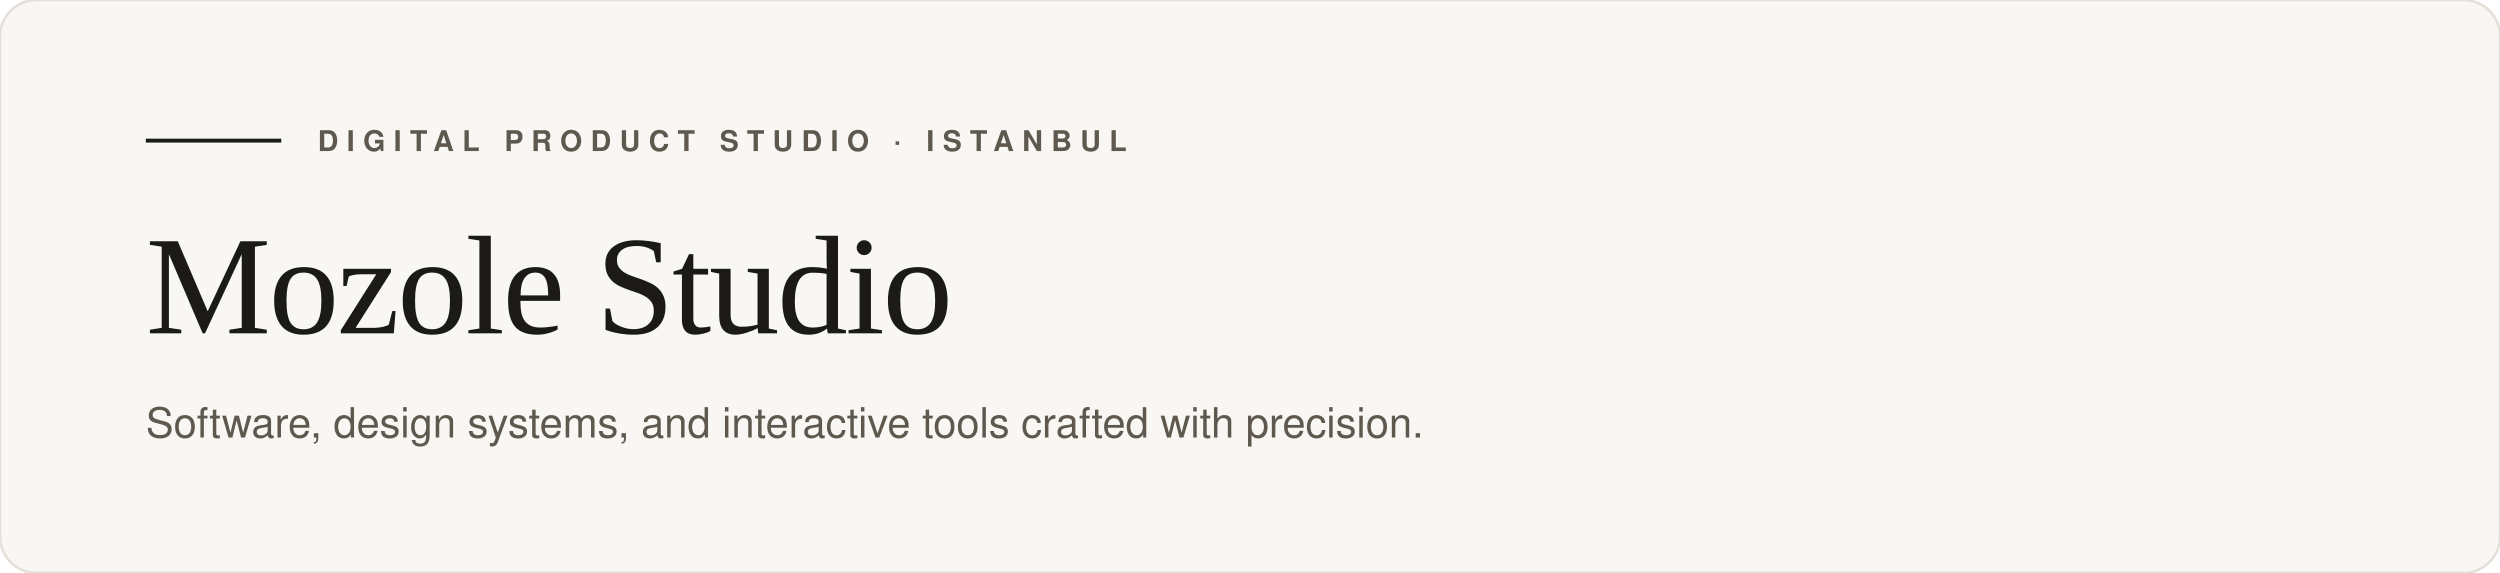
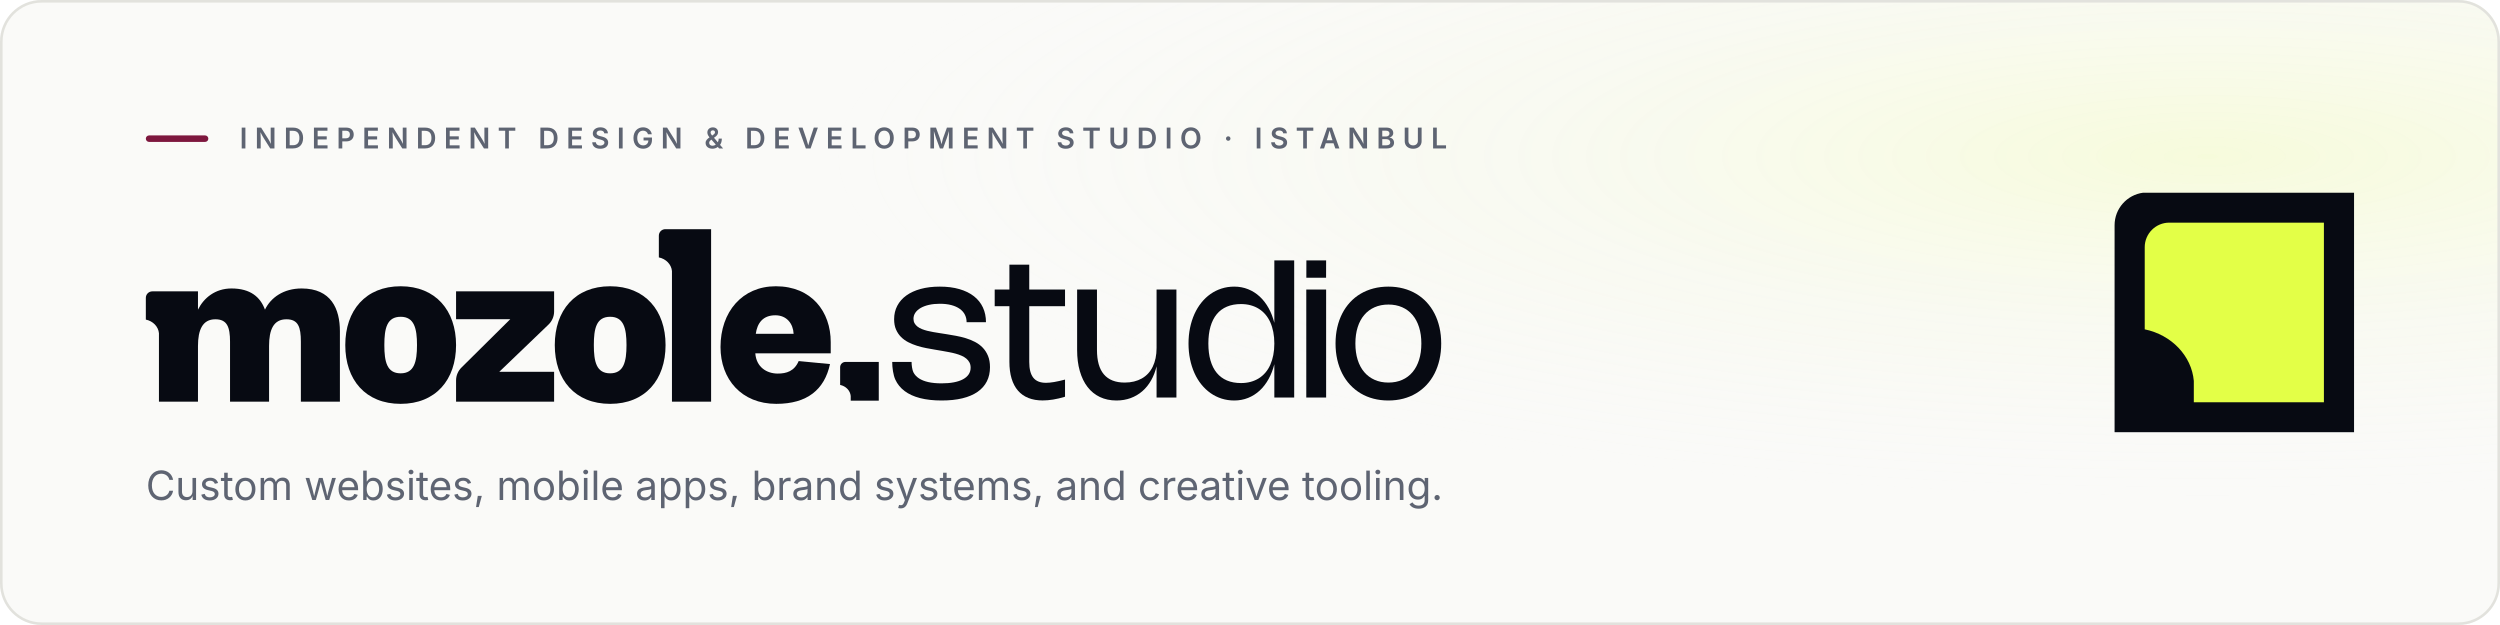
- <svg xmlns="http://www.w3.org/2000/svg" width="960" height="220" viewBox="0 0 960 220" fill="none">
-   <rect width="960" height="220" rx="14" fill="#F8F7F4" stroke="#E5E0D8" stroke-width="1" />
-   <line x1="56" y1="54" x2="108" y2="54" stroke="#1B1A17" stroke-width="1.5" />
-   <text x="122" y="58" fill="#5E584E" font-family="-apple-system, BlinkMacSystemFont, 'Segoe UI', Helvetica, Arial, sans-serif" font-size="11" font-weight="600" letter-spacing="3.2">DIGITAL PRODUCT STUDIO · ISTANBUL</text>
-   <text x="56" y="128" fill="#1B1A17" font-family="Georgia, 'Times New Roman', serif" font-size="54" font-weight="400" letter-spacing="-0.8">Mozole Studio</text>
-   <text x="56" y="168" fill="#5E584E" font-family="-apple-system, BlinkMacSystemFont, 'Segoe UI', Helvetica, Arial, sans-serif" font-size="16" font-weight="400">Software, design systems, and interactive tools crafted with precision.</text>
+ <svg xmlns="http://www.w3.org/2000/svg" width="960" height="240" viewBox="0 0 960 240" fill="none" role="img" aria-label="Mozole Studio — Independent Design &amp; Development Studio, Istanbul">
+   <defs>
+     <clipPath id="card-clip">
+       <rect width="960" height="240" rx="16" />
+     </clipPath>
+     <radialGradient id="light-glow" cx="88%" cy="25%" r="55%">
+       <stop offset="0%" stop-color="#e3ff47" stop-opacity="0.16" />
+       <stop offset="100%" stop-color="#fafaf8" stop-opacity="0" />
+     </radialGradient>
+   </defs>
+   <g clip-path="url(#card-clip)">
+     <rect width="960" height="240" fill="#fafaf8" />
+     <rect width="960" height="240" fill="url(#light-glow)" />
+     <rect x="56" y="52" width="24" height="2.5" rx="1.25" fill="#7d173e" />
+     <text x="92" y="57" fill="#5e6472" font-family="-apple-system, BlinkMacSystemFont, 'Segoe UI', Inter, Helvetica, Arial, sans-serif" font-size="11" font-weight="600" letter-spacing="2.8">INDEPENDENT DESIGN &amp; DEVELOPMENT STUDIO · ISTANBUL</text>
+     <g transform="translate(56, 88) scale(0.258)" fill="#070a12">
+       <path d="M379.294 84.972 C326.933 84.972 296.851 121.095 296.851 172.486 C296.851 224.25 326.933 260 379.294 260 C431.297 260 461.737 224.25 461.737 172.486 C461.737 121.095 431.297 84.972 379.294 84.972 Z M379.294 214.567 C358.852 214.567 354.984 197.437 354.984 172.486 C354.984 147.535 358.852 130.405 379.294 130.405 C399.378 130.405 403.605 147.535 403.605 172.486 C403.605 197.437 399.378 214.567 379.294 214.567 Z" />
+       <path d="M691.108 84.972 C638.746 84.972 608.665 121.095 608.665 172.486 C608.665 224.25 638.746 260 691.108 260 C743.111 260 773.551 224.25 773.551 172.486 C773.551 121.095 743.111 84.972 691.108 84.972 Z M691.108 214.567 C670.665 214.567 666.797 197.437 666.797 172.486 C666.797 147.535 670.665 130.405 691.108 130.405 C711.192 130.405 715.419 147.535 715.419 172.486 C715.419 197.437 711.192 214.567 691.108 214.567 Z" />
+       <path d="M937.609 84.972 C887.758 84.972 855.328 122.884 855.328 175.393 C855.328 223.352 886.562 260 938.326 260 C984.475 260 1010.054 238.773 1018.303 200.788 L971.68 196.32 C965.217 211.36 953.632 214.94 940.478 214.94 C924.084 214.94 908.559 205.257 907.124 184.775 L1019.378 184.775 L1019.378 168.017 C1019.378 122.957 991.046 84.972 937.609 84.972 Z M907.842 155.728 C909.993 140.087 918.242 128.171 936.891 128.171 C954.106 128.171 963.43 140.832 964.148 155.728 Z" />
+       <path d="M607.665 122.449 L607.664 92.56 L461.737 92.56 L461.738 134.001 L542.407 134.001 L470.19 205.553 C464.792 210.677 461.738 217.78 461.738 225.207 L461.738 256.711 L607.664 256.711 L607.664 212.314 L526.033 212.314 L599.257 142.062 C604.628 136.94 607.665 129.855 607.665 122.449 Z" />
+       <path d="M231.826 88.26 C204.93 88.26 185.925 101.875 177.311 119.804 C170.494 101.163 155.796 88.26 127.464 88.26 C103.429 88.26 86.211 102.236 77.607 119.804 L77.607 92.564 L19.517 92.564 L9.676 92.564 C4.332 92.564 0 96.893 0 102.234 L0 134.592 C10.673 136.769 18.646 145.063 19.517 154.908 L19.517 155.421 L19.517 164.491 L19.517 256.714 L77.607 256.714 L77.607 173.922 C77.607 149.903 84.424 134.131 103.429 134.131 C121.008 134.131 125.315 145.608 125.315 167.47 L125.315 256.714 L183.415 256.714 L183.415 173.922 C183.415 149.903 189.87 134.131 209.227 134.131 C226.806 134.131 230.752 145.608 230.752 167.47 L230.752 256.714 L288.851 256.714 L288.851 152.06 C288.851 118.73 275.94 88.26 231.826 88.26 Z" />
+       <path d="M783.068 0 L773.226 0 C767.883 0 763.551 4.329 763.551 9.669 L763.551 42.027 C774.223 44.204 782.197 52.499 783.068 62.343 L783.068 62.866 L783.068 62.867 L783.068 256.714 L841.328 256.714 L841.328 0 Z" />
+       <path d="M1049.133 197.61 L1041.256 197.61 C1036.905 197.61 1033.378 201.135 1033.378 205.483 L1033.378 231.827 C1041.994 233.599 1048.43 240.353 1049.133 248.367 L1049.133 255.209 L1090.886 255.209 L1090.886 197.61 Z" />
+       <path d="M1245.587 176.344 C1242.304 172.942 1238.486 170.111 1234.134 167.851 C1229.781 165.591 1225.209 163.732 1220.42 162.274 C1215.629 160.816 1210.765 159.639 1205.829 158.738 C1200.893 157.84 1196.164 157.025 1191.64 156.296 L1180.917 154.619 C1177.95 154.134 1174.936 153.635 1171.872 153.124 C1168.808 152.614 1165.853 151.995 1163.008 151.266 C1160.163 150.537 1157.5 149.674 1155.02 148.677 C1152.54 147.682 1150.375 146.468 1148.528 145.033 C1146.679 143.6 1145.22 141.934 1144.151 140.039 C1143.08 138.143 1142.546 135.933 1142.546 133.405 C1142.546 130.052 1143.494 127.003 1145.391 124.257 C1147.288 121.511 1149.962 119.153 1153.416 117.185 C1156.868 115.216 1161.002 113.698 1165.817 112.629 C1170.631 111.559 1175.932 111.025 1181.72 111.025 C1188.187 111.025 1193.902 111.681 1198.863 112.993 C1203.823 114.306 1207.993 116.164 1211.373 118.57 C1214.753 120.976 1217.307 123.867 1219.033 127.245 C1220.759 130.624 1221.623 134.378 1221.623 138.508 L1250.438 138.508 C1250.438 130.393 1248.917 123.066 1245.879 116.529 C1242.839 109.993 1238.389 104.427 1232.529 99.835 C1226.668 95.242 1219.471 91.706 1210.936 89.228 C1202.401 86.748 1192.662 85.509 1181.72 85.509 C1171.166 85.509 1161.695 86.651 1153.306 88.936 C1144.917 91.221 1137.792 94.476 1131.932 98.705 C1126.07 102.932 1121.573 108.035 1118.436 114.014 C1115.299 119.992 1113.731 126.674 1113.731 134.061 C1113.731 139.942 1114.667 145.033 1116.539 149.333 C1118.411 153.635 1120.916 157.353 1124.053 160.487 C1127.19 163.622 1130.812 166.235 1134.922 168.325 C1139.031 170.415 1143.336 172.165 1147.835 173.574 C1152.332 174.984 1156.868 176.124 1161.44 177 C1166.01 177.875 1170.34 178.652 1174.425 179.332 L1185.148 181.156 C1188.65 181.787 1192.115 182.419 1195.543 183.051 C1198.972 183.682 1202.266 184.435 1205.428 185.311 C1208.589 186.186 1211.52 187.219 1214.218 188.408 C1216.918 189.6 1219.252 191.022 1221.222 192.673 C1223.191 194.326 1224.747 196.246 1225.89 198.432 C1227.033 200.619 1227.605 203.197 1227.605 206.16 C1227.605 209.904 1226.632 213.221 1224.687 216.111 C1222.741 219.004 1219.92 221.445 1216.225 223.437 C1212.528 225.43 1208.005 226.938 1202.656 227.957 C1197.305 228.978 1191.203 229.488 1184.346 229.488 C1176.759 229.488 1170.168 228.858 1164.577 227.593 C1158.984 226.33 1154.339 224.47 1150.643 222.017 C1146.947 219.562 1144.198 216.548 1142.4 212.977 C1140.6 209.404 1139.701 202.227 1139.701 197.61 L1110.886 197.61 C1110.886 206.358 1112.429 217.18 1115.518 223.911 C1118.606 230.644 1123.214 236.317 1129.342 240.934 C1135.47 245.552 1143.13 249.051 1152.321 251.431 C1161.513 253.812 1172.211 255.004 1184.419 255.004 C1196.138 255.004 1206.473 253.91 1215.422 251.723 C1224.37 249.536 1231.883 246.328 1237.963 242.101 C1244.043 237.872 1248.638 232.684 1251.751 226.536 C1254.863 220.388 1256.42 213.354 1256.42 205.431 C1256.42 198.968 1255.435 193.355 1253.465 188.591 C1251.496 183.829 1248.869 179.746 1245.587 176.344 Z" />
+       <path d="M1314.849 52.851 L1285.304 52.851 L1285.304 89.884 L1263.42 89.884 L1263.42 114.669 L1285.304 114.669 L1285.304 197.412 C1285.304 206.841 1286.386 215.14 1288.551 222.307 C1290.714 229.477 1293.887 235.479 1298.07 240.315 C1302.252 245.151 1307.419 248.795 1313.573 251.249 C1319.724 253.703 1326.813 254.931 1334.837 254.931 C1339.749 254.931 1344.964 254.481 1350.484 253.582 C1356.004 252.682 1361.876 251.285 1368.102 249.391 L1368.102 223.875 C1361.876 225.527 1356.454 226.744 1351.834 227.521 C1347.213 228.298 1343.201 228.687 1339.797 228.687 C1335.469 228.687 1331.737 228.055 1328.6 226.791 C1325.463 225.527 1322.885 223.62 1320.867 221.068 C1318.849 218.516 1317.341 215.285 1316.344 211.373 C1315.347 207.461 1314.849 202.832 1314.849 197.485 L1314.849 114.669 L1368.102 114.669 L1368.102 89.884 L1314.849 89.884 Z" />
+       <path d="M1504.352 176.854 C1504.352 182.298 1503.866 187.34 1502.894 191.981 C1501.92 196.623 1500.51 200.851 1498.662 204.666 C1496.813 208.481 1494.528 211.859 1491.805 214.799 C1489.08 217.74 1485.957 220.206 1482.431 222.198 C1478.904 224.191 1475.015 225.711 1470.759 226.754 C1466.503 227.801 1461.896 228.322 1456.935 228.322 C1450.029 228.322 1443.999 227.301 1438.844 225.261 C1433.689 223.219 1429.385 220.17 1425.932 216.111 C1422.478 212.053 1419.901 206.999 1418.199 200.948 C1416.496 194.897 1415.647 187.839 1415.647 179.77 L1415.647 89.884 L1386.102 89.884 L1386.102 179.77 C1386.102 191.434 1387.439 201.92 1390.114 211.226 C1392.788 220.534 1396.63 228.431 1401.639 234.92 C1406.648 241.407 1412.776 246.378 1420.023 249.828 C1427.269 253.277 1435.488 255.004 1444.679 255.004 C1452.218 255.004 1459.234 253.812 1465.726 251.431 C1472.219 249.051 1478.03 245.636 1483.16 241.189 C1488.291 236.742 1492.668 231.324 1496.292 224.932 C1499.782 218.775 1502.463 211.831 1504.352 204.116 L1504.352 250.629 L1533.897 250.629 L1533.897 89.884 L1504.352 89.884 Z" />
+       <path d="M1679.631 139.486 C1677.603 131.465 1674.8 124.184 1671.206 117.659 C1667.485 110.904 1663.059 105.145 1657.929 100.381 C1652.797 95.619 1647.023 91.95 1640.603 89.373 C1634.184 86.798 1627.302 85.509 1619.959 85.509 C1613.344 85.509 1607.071 86.457 1601.139 88.352 C1595.204 90.248 1589.721 92.958 1584.688 96.481 C1579.654 100.006 1575.106 104.294 1571.047 109.348 C1566.985 114.403 1563.544 120.064 1560.724 126.333 C1557.903 132.603 1555.727 139.432 1554.194 146.819 C1552.663 154.207 1551.897 162.008 1551.897 170.22 C1551.897 178.434 1552.663 186.234 1554.194 193.621 C1555.727 201.01 1557.903 207.85 1560.724 214.143 C1563.544 220.438 1566.985 226.098 1571.047 231.128 C1575.106 236.159 1579.654 240.448 1584.688 243.995 C1589.721 247.544 1595.204 250.265 1601.139 252.161 C1607.071 254.056 1613.344 255.004 1619.959 255.004 C1627.302 255.004 1634.184 253.715 1640.603 251.14 C1647.023 248.565 1652.797 244.895 1657.929 240.132 C1663.059 235.369 1667.485 229.597 1671.206 222.818 C1674.8 216.269 1677.603 208.977 1679.631 200.953 L1679.631 250.629 L1709.176 250.629 L1709.176 46.46 L1679.631 46.46 Z M1673.649 201.786 C1671.704 206.16 1669.296 210.037 1666.427 213.413 C1663.558 216.792 1660.287 219.635 1656.616 221.944 C1652.944 224.252 1648.883 226.015 1644.433 227.228 C1639.983 228.444 1635.18 229.051 1630.026 229.051 C1622.147 229.051 1615.192 227.775 1609.163 225.223 C1603.132 222.672 1598.062 218.907 1593.953 213.924 C1589.843 208.943 1586.731 202.795 1584.615 195.48 C1582.499 188.166 1581.441 179.746 1581.441 170.22 C1581.441 160.695 1582.499 152.275 1584.615 144.96 C1586.731 137.646 1589.83 131.51 1593.916 126.553 C1598.001 121.596 1603.071 117.841 1609.126 115.289 C1615.181 112.738 1622.147 111.462 1630.026 111.462 C1635.18 111.462 1639.983 112.07 1644.433 113.285 C1648.883 114.5 1652.944 116.262 1656.616 118.57 C1660.287 120.879 1663.558 123.722 1666.427 127.1 C1669.296 130.477 1671.704 134.341 1673.649 138.69 C1675.594 143.041 1677.079 147.852 1678.099 153.124 C1679.121 158.398 1679.631 164.096 1679.631 170.22 C1679.631 176.344 1679.121 182.042 1678.099 187.316 C1677.079 192.59 1675.594 197.412 1673.649 201.786 Z" />
+       <path d="M1727.257 72.31 L1756.644 72.31 L1756.721 46.46 L1727.333 46.46 Z" />
+       <path d="M1727.176 89.884 L1756.721 89.884 L1756.721 250.629 L1727.176 250.629 Z" />
+       <path d="M1925.446 146.309 C1923.744 138.825 1921.289 131.947 1918.079 125.678 C1914.87 119.408 1910.967 113.783 1906.37 108.801 C1901.775 103.82 1896.559 99.604 1890.723 96.153 C1884.887 92.702 1878.503 90.066 1871.574 88.243 C1864.644 86.421 1857.239 85.509 1849.36 85.509 C1841.482 85.509 1834.078 86.421 1827.147 88.243 C1820.217 90.066 1813.835 92.702 1807.998 96.153 C1802.163 99.604 1796.946 103.82 1792.35 108.801 C1787.755 113.783 1783.852 119.408 1780.642 125.678 C1777.432 131.947 1774.977 138.825 1773.274 146.309 C1771.571 153.794 1770.721 161.764 1770.721 170.22 C1770.721 178.676 1771.571 186.648 1773.274 194.132 C1774.977 201.616 1777.432 208.506 1780.642 214.799 C1783.852 221.094 1787.766 226.718 1792.387 231.675 C1797.007 236.633 1802.222 240.849 1808.035 244.324 C1813.846 247.799 1820.217 250.448 1827.147 252.27 C1834.078 254.092 1841.482 255.004 1849.36 255.004 C1857.239 255.004 1864.644 254.092 1871.574 252.27 C1878.503 250.448 1884.874 247.799 1890.686 244.324 C1896.497 240.849 1901.713 236.633 1906.334 231.675 C1910.954 226.718 1914.87 221.094 1918.079 214.799 C1921.289 208.506 1923.744 201.616 1925.446 194.132 C1927.148 186.648 1928 178.676 1928 170.22 C1928 161.764 1927.148 153.794 1925.446 146.309 Z M1895.063 194.459 C1892.802 201.629 1889.555 207.728 1885.325 212.757 C1881.094 217.788 1875.951 221.64 1869.896 224.313 C1863.841 226.986 1857.02 228.322 1849.433 228.322 C1841.847 228.322 1835.013 226.974 1828.935 224.276 C1822.855 221.579 1817.688 217.727 1813.433 212.721 C1809.177 207.716 1805.919 201.629 1803.657 194.459 C1801.396 187.292 1800.265 179.212 1800.265 170.22 C1800.265 161.229 1801.396 153.15 1803.657 145.98 C1805.919 138.812 1809.177 132.725 1813.433 127.719 C1817.688 122.713 1822.855 118.874 1828.935 116.201 C1835.013 113.529 1841.847 112.191 1849.433 112.191 C1857.02 112.191 1863.841 113.529 1869.896 116.201 C1875.951 118.874 1881.094 122.713 1885.325 127.719 C1889.555 132.725 1892.802 138.812 1895.063 145.98 C1897.325 153.15 1898.455 161.229 1898.455 170.22 C1898.455 179.212 1897.325 187.292 1895.063 194.459 Z" />
+     </g>
+     <text x="56" y="192" fill="#5e6472" font-family="-apple-system, BlinkMacSystemFont, 'Segoe UI', Inter, Helvetica, Arial, sans-serif" font-size="15.5" font-weight="400">Custom websites, mobile apps, brand systems, and creative tooling.</text>
+     <g transform="translate(812, 74) scale(0.0449)">
+       <path d="M2048 0 L2048 2048 L0 2048 L0 278.234 C0 135.554 106.508 17.751 244.361 0 Z" fill="#070a12" />
+       <path d="M677.623 256 L467.713 256 C351.783 256 257.803 349.989 257.803 465.931 L257.803 1168.469 C487.376 1215.733 658.89 1395.82 677.623 1609.546 L677.623 1792 L1790.197 1792 L1790.197 256 Z" fill="#e3ff47" />
+     </g>
+   </g>
+   <rect x="0.5" y="0.5" width="959" height="239" rx="15.5" stroke="#e2e2dd" />
</svg>
